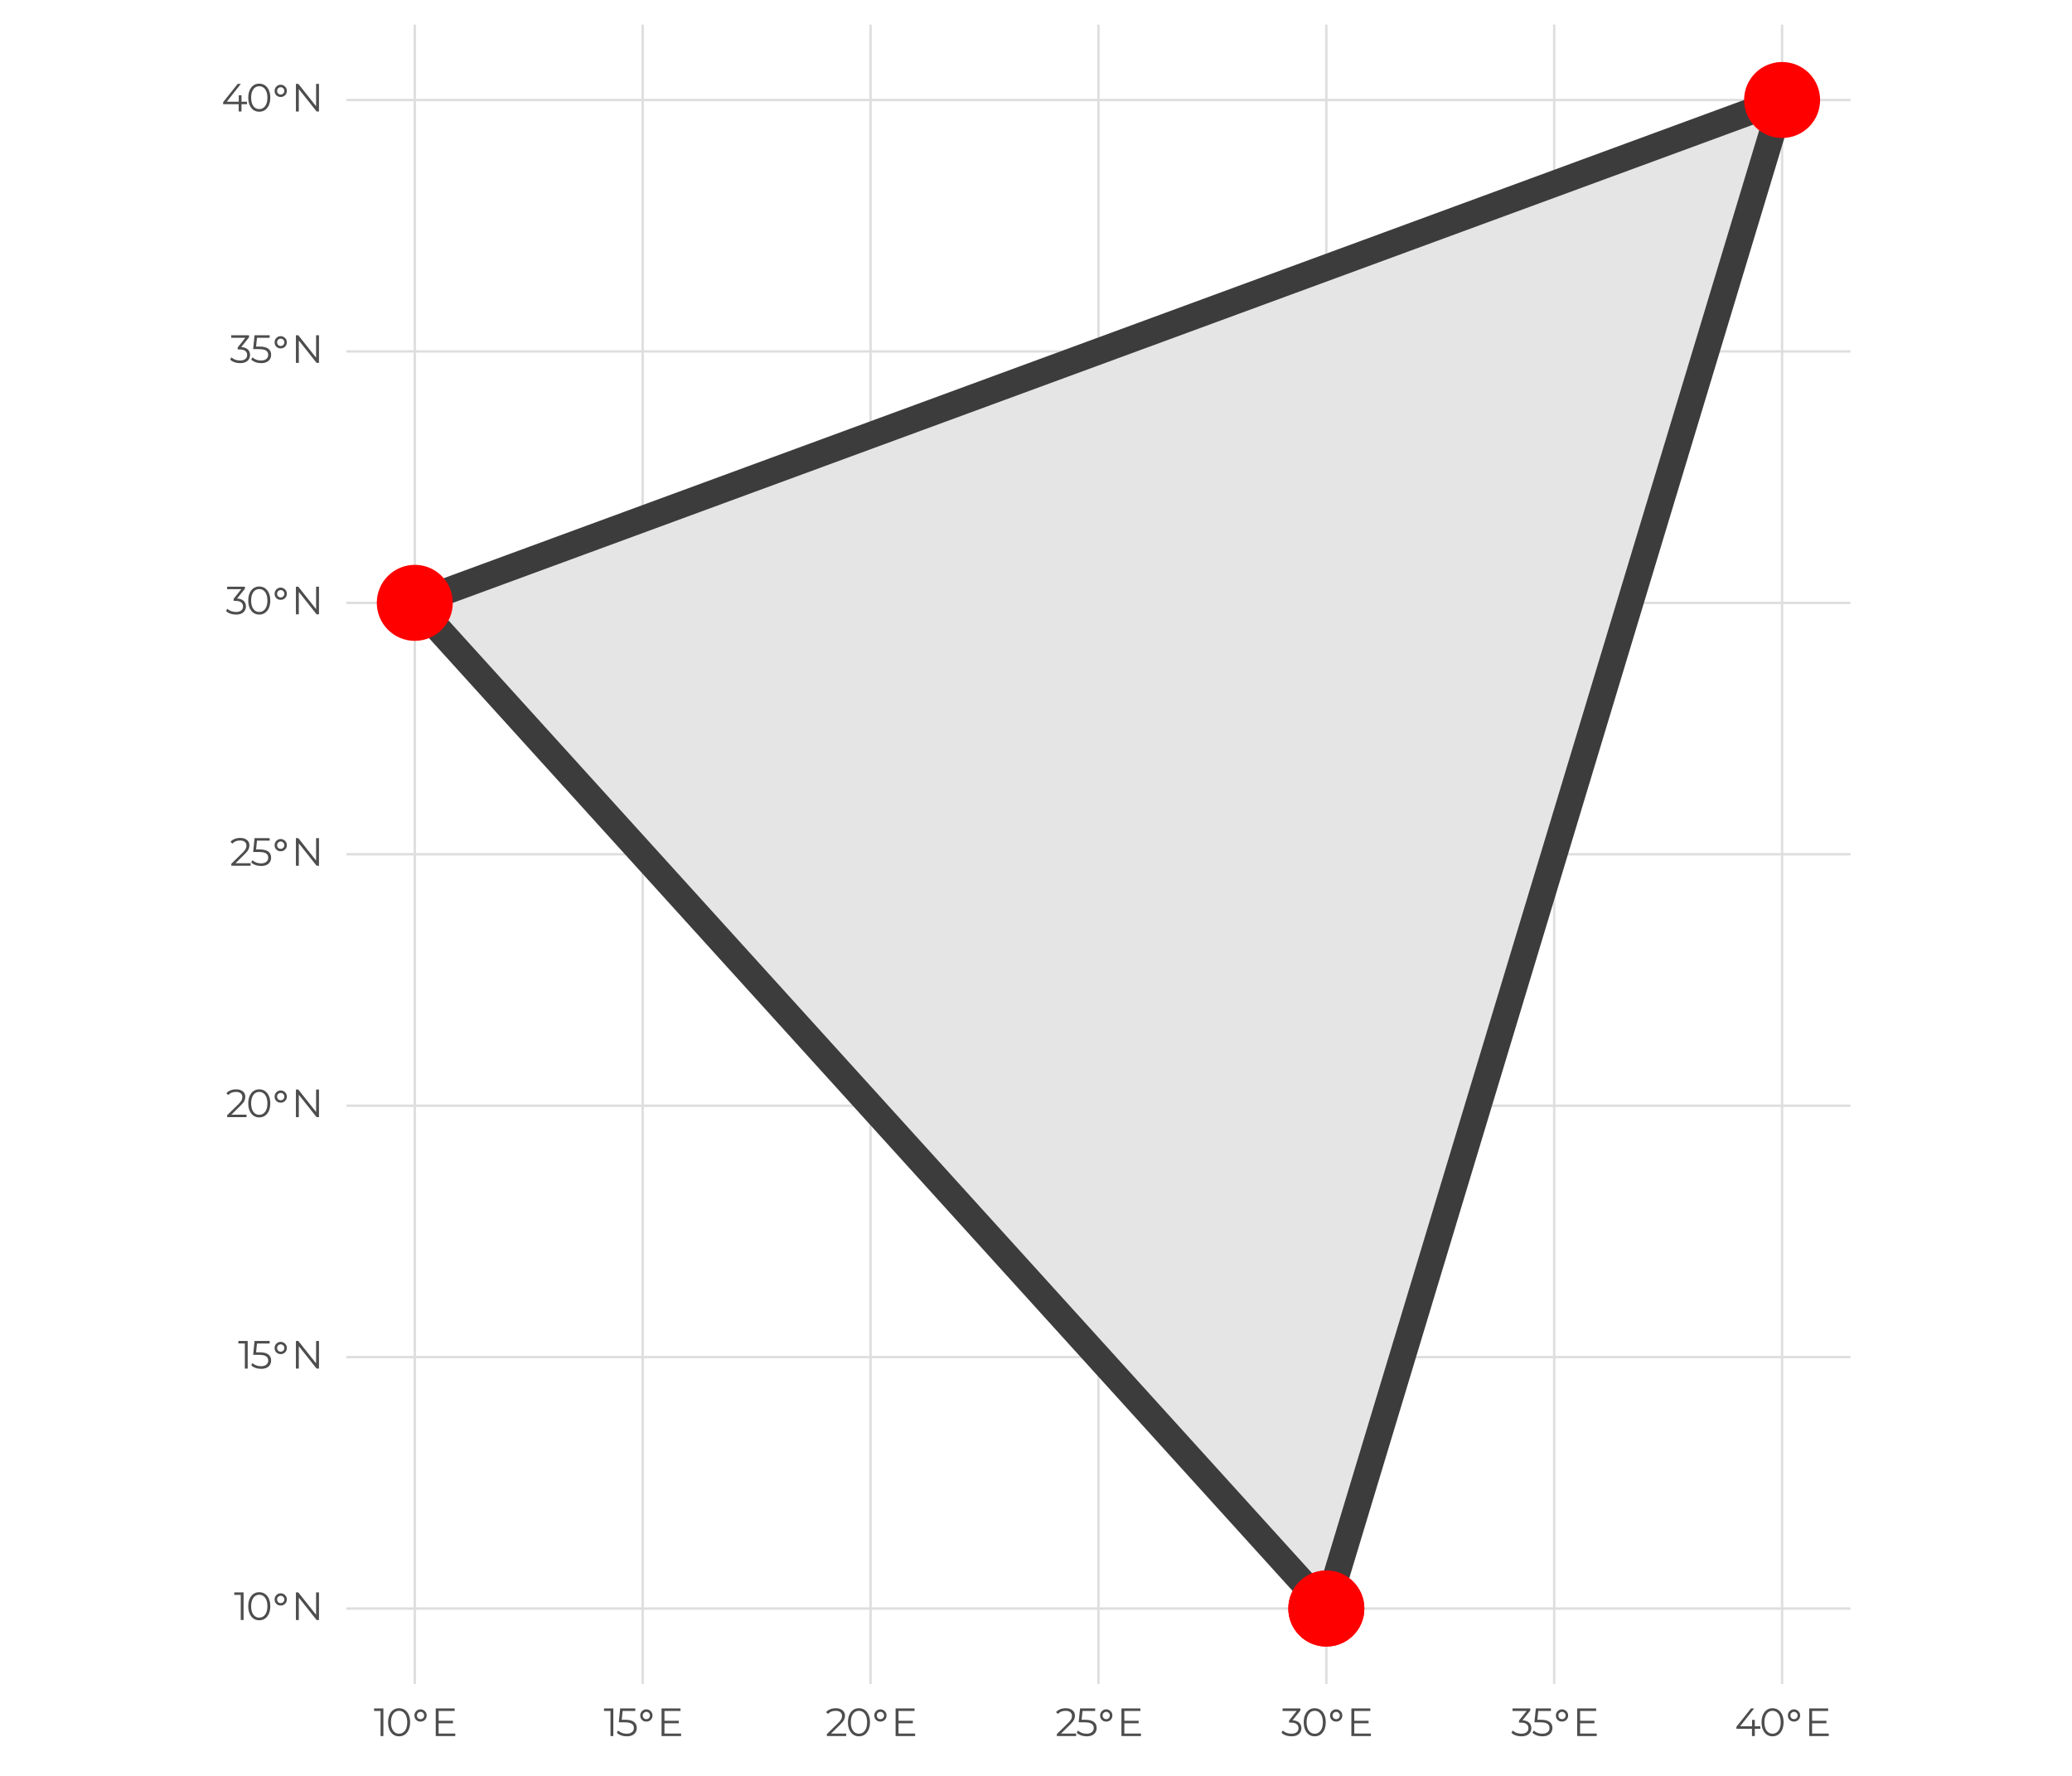
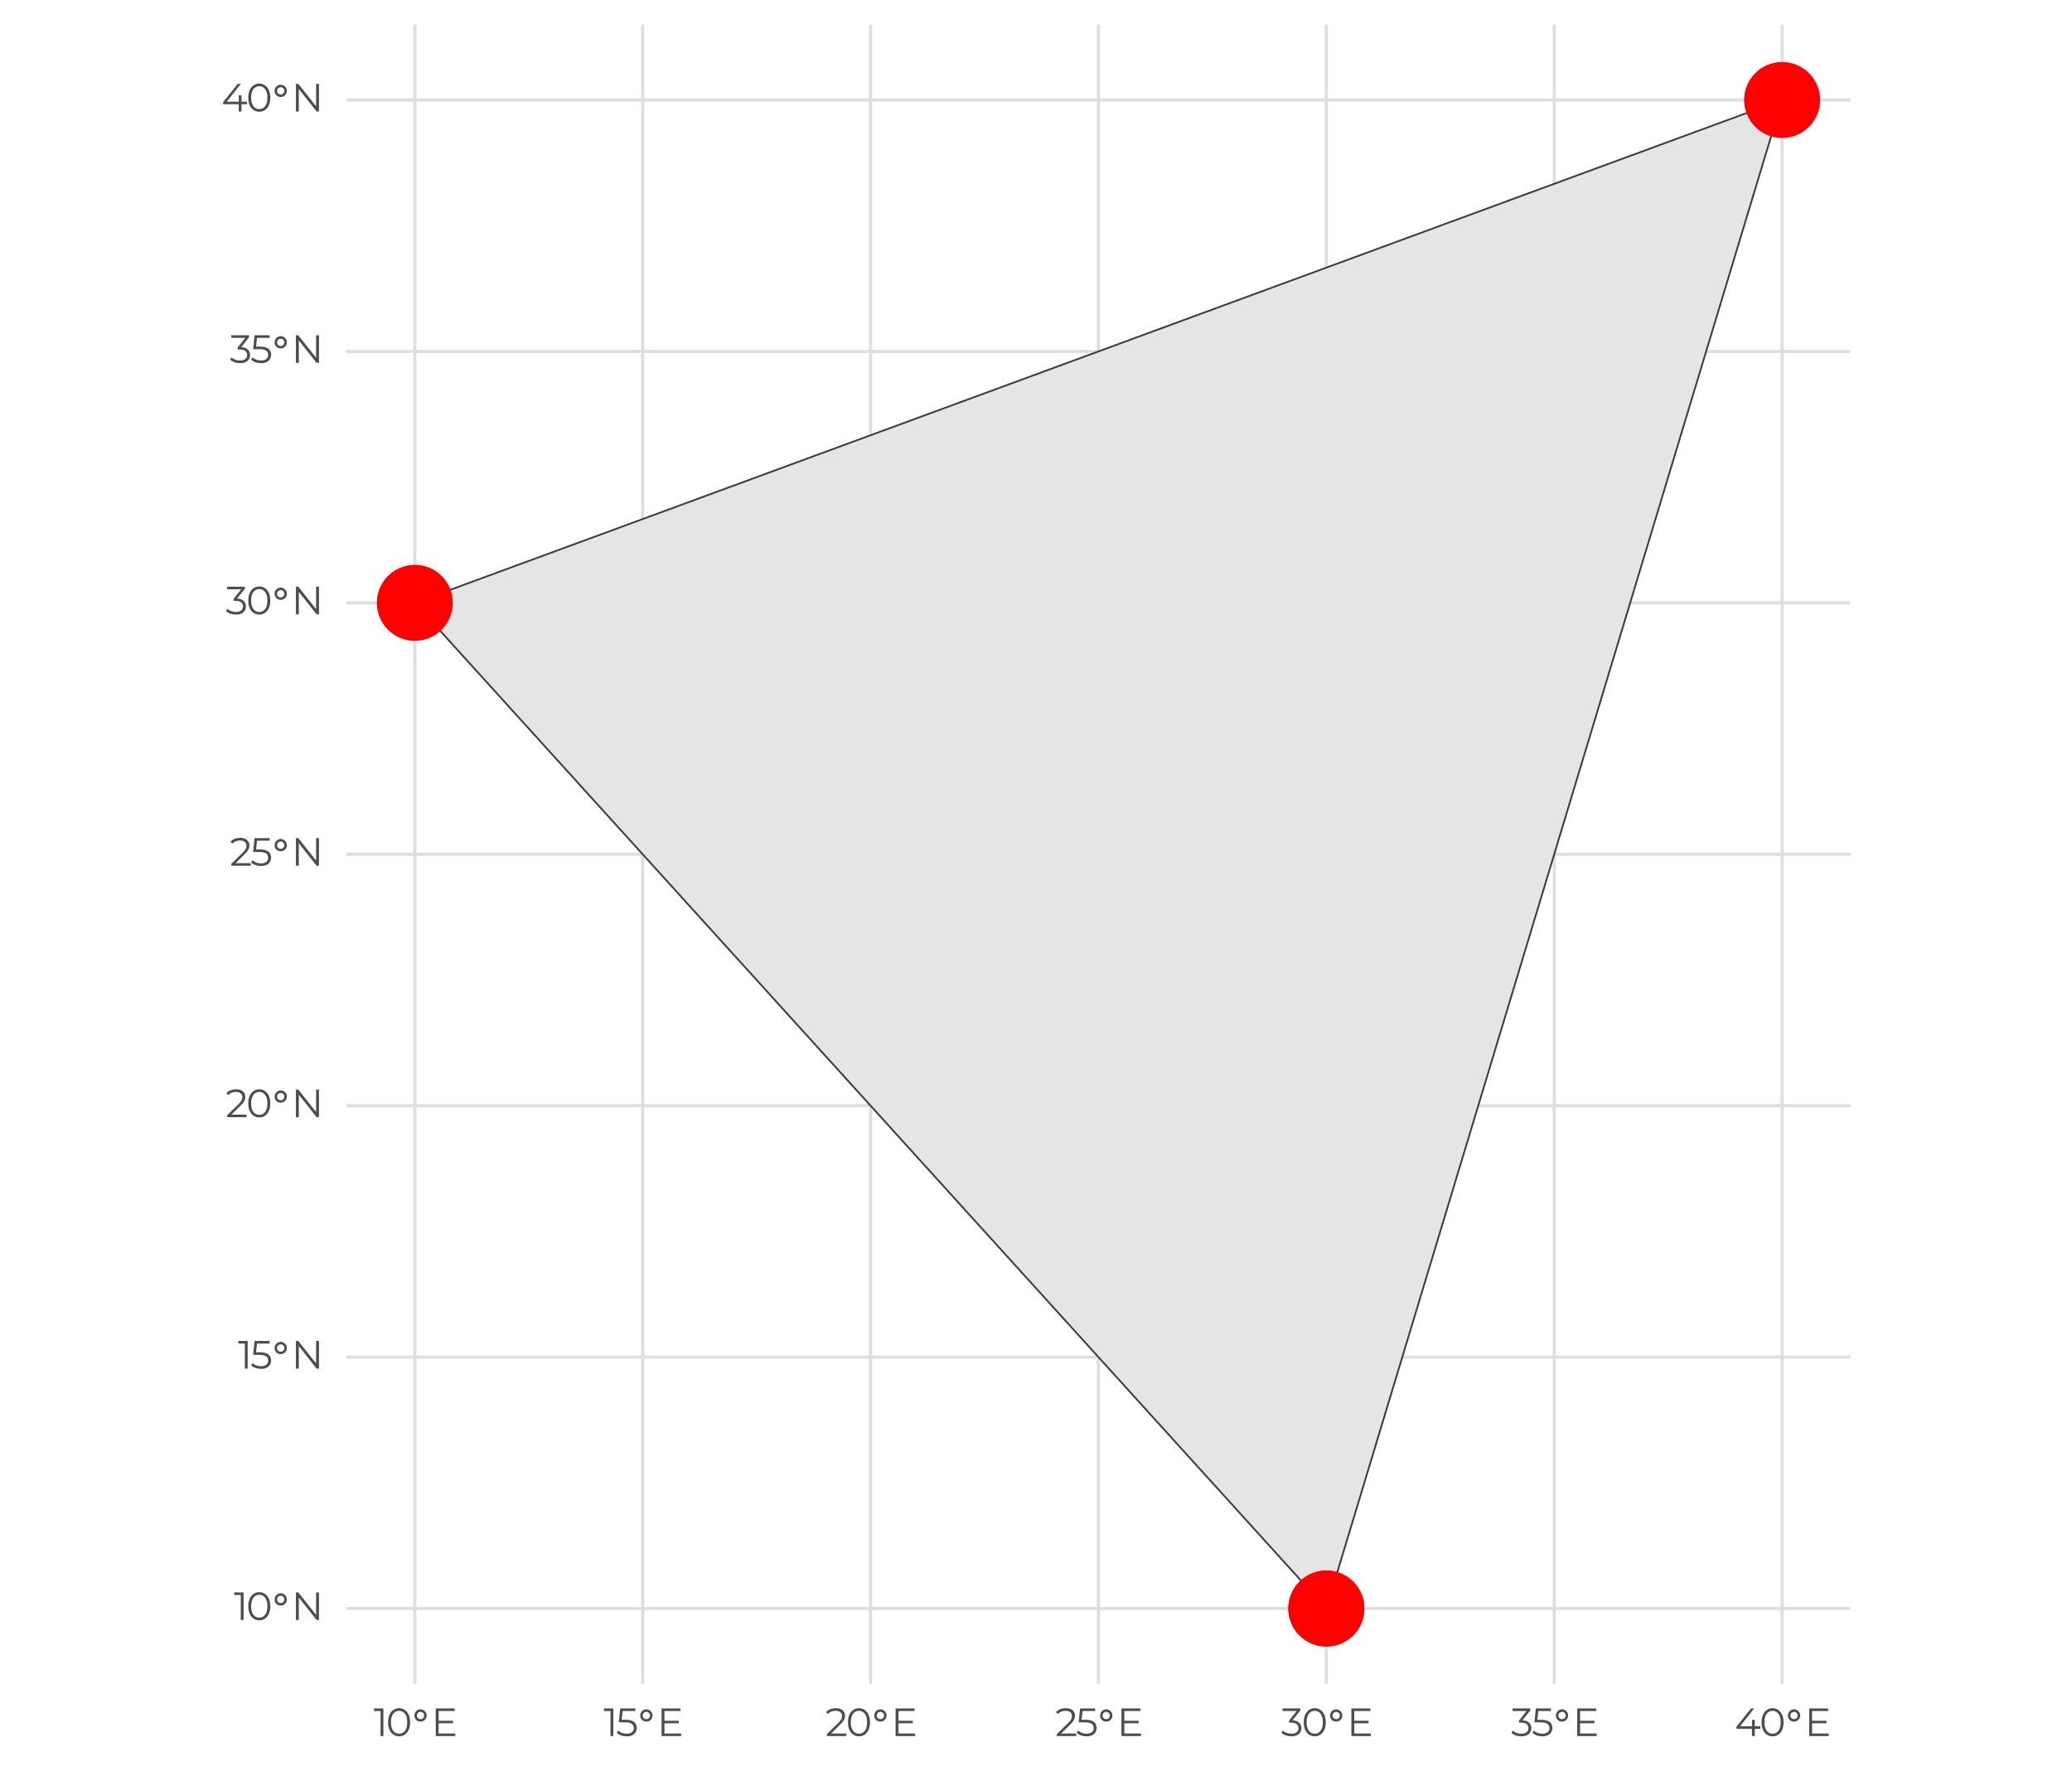
<svg xmlns="http://www.w3.org/2000/svg" xmlns:xlink="http://www.w3.org/1999/xlink" width="504pt" height="432pt" viewBox="0 0 504 432" version="1.1">
  <defs>
    <g>
      <symbol overflow="visible" id="glyph0-0">
-         <path style="stroke:none;" d="M 0.391 -6.719 L 5.25 -6.719 L 5.25 0 L 0.391 0 Z M 4.484 -0.672 L 4.484 -6.047 L 1.156 -6.047 L 1.156 -0.672 Z M 4.484 -0.672 " />
+         <path style="stroke:none;" d="M 0.391 0 L 0.391 -6.719 L 5.25 -6.719 L 5.25 0 Z M 1.156 -0.672 L 4.484 -0.672 L 4.484 -6.047 L 1.156 -6.047 Z M 1.156 -0.672 " />
      </symbol>
      <symbol overflow="visible" id="glyph0-1">
-         <path style="stroke:none;" d="M 2.359 -6.719 L 2.359 0 L 1.672 0 L 1.672 -6.109 L 0.094 -6.109 L 0.094 -6.719 Z M 2.359 -6.719 " />
+         <path style="stroke:none;" d="M 1.672 0 L 1.672 -6.422 L 1.969 -6.094 L 0.078 -6.094 L 0.078 -6.719 L 2.359 -6.719 L 2.359 0 Z M 1.672 0 " />
      </symbol>
      <symbol overflow="visible" id="glyph0-2">
-         <path style="stroke:none;" d="M 3.172 0.062 C 2.648 0.062 2.188 -0.07 1.781 -0.344 C 1.383 -0.625 1.07 -1.02 0.844 -1.531 C 0.613 -2.051 0.5 -2.66 0.5 -3.359 C 0.5 -4.055 0.613 -4.66 0.844 -5.172 C 1.07 -5.691 1.383 -6.086 1.781 -6.359 C 2.188 -6.629 2.648 -6.766 3.172 -6.766 C 3.691 -6.766 4.156 -6.629 4.562 -6.359 C 4.969 -6.086 5.285 -5.691 5.516 -5.172 C 5.742 -4.66 5.859 -4.055 5.859 -3.359 C 5.859 -2.66 5.742 -2.051 5.516 -1.531 C 5.285 -1.02 4.969 -0.625 4.562 -0.344 C 4.156 -0.07 3.691 0.062 3.172 0.062 Z M 3.172 -0.578 C 3.566 -0.578 3.91 -0.688 4.203 -0.906 C 4.504 -1.125 4.738 -1.438 4.906 -1.844 C 5.07 -2.258 5.156 -2.766 5.156 -3.359 C 5.156 -3.941 5.07 -4.441 4.906 -4.859 C 4.738 -5.273 4.504 -5.594 4.203 -5.812 C 3.91 -6.031 3.566 -6.141 3.172 -6.141 C 2.785 -6.141 2.441 -6.031 2.141 -5.812 C 1.848 -5.594 1.617 -5.273 1.453 -4.859 C 1.285 -4.441 1.203 -3.941 1.203 -3.359 C 1.203 -2.766 1.285 -2.258 1.453 -1.844 C 1.617 -1.438 1.848 -1.125 2.141 -0.906 C 2.441 -0.688 2.785 -0.578 3.172 -0.578 Z M 3.172 -0.578 " />
+         <path style="stroke:none;" d="M 3.172 0.062 C 2.66 0.062 2.203 -0.07 1.797 -0.344 C 1.391 -0.613 1.07 -1.004 0.844 -1.516 C 0.613 -2.023 0.5 -2.641 0.5 -3.359 C 0.5 -4.066 0.613 -4.676 0.844 -5.188 C 1.07 -5.695 1.391 -6.086 1.797 -6.359 C 2.203 -6.641 2.66 -6.781 3.172 -6.781 C 3.691 -6.781 4.156 -6.641 4.562 -6.359 C 4.969 -6.086 5.285 -5.695 5.516 -5.188 C 5.742 -4.676 5.859 -4.066 5.859 -3.359 C 5.859 -2.641 5.742 -2.023 5.516 -1.516 C 5.285 -1.004 4.969 -0.613 4.562 -0.344 C 4.156 -0.07 3.691 0.062 3.172 0.062 Z M 3.172 -0.578 C 3.566 -0.578 3.91 -0.68 4.203 -0.891 C 4.504 -1.109 4.738 -1.422 4.906 -1.828 C 5.07 -2.242 5.156 -2.754 5.156 -3.359 C 5.156 -3.961 5.07 -4.469 4.906 -4.875 C 4.738 -5.289 4.504 -5.602 4.203 -5.812 C 3.91 -6.031 3.566 -6.141 3.172 -6.141 C 2.785 -6.141 2.441 -6.031 2.141 -5.812 C 1.848 -5.602 1.617 -5.289 1.453 -4.875 C 1.285 -4.469 1.203 -3.961 1.203 -3.359 C 1.203 -2.754 1.285 -2.242 1.453 -1.828 C 1.617 -1.422 1.848 -1.109 2.141 -0.891 C 2.441 -0.68 2.785 -0.578 3.172 -0.578 Z M 3.172 -0.578 " />
      </symbol>
      <symbol overflow="visible" id="glyph0-3">
-         <path style="stroke:none;" d="M 6.703 -6.719 L 6.703 0 L 6.125 0 L 1.797 -5.453 L 1.797 0 L 1.094 0 L 1.094 -6.719 L 1.672 -6.719 L 6 -1.266 L 6 -6.719 Z M 6.703 -6.719 " />
+         <path style="stroke:none;" d="M 1.094 0 L 1.094 -6.719 L 1.672 -6.719 L 6.312 -0.875 L 6 -0.875 L 6 -6.719 L 6.703 -6.719 L 6.703 0 L 6.125 0 L 1.5 -5.844 L 1.797 -5.844 L 1.797 0 Z M 1.094 0 " />
      </symbol>
      <symbol overflow="visible" id="glyph0-4">
-         <path style="stroke:none;" d="M 2.266 -3.969 C 3.234 -3.969 3.941 -3.789 4.391 -3.438 C 4.836 -3.094 5.062 -2.602 5.062 -1.969 C 5.062 -1.582 4.969 -1.234 4.781 -0.922 C 4.602 -0.617 4.332 -0.379 3.969 -0.203 C 3.602 -0.023 3.156 0.062 2.625 0.062 C 2.145 0.062 1.688 -0.016 1.25 -0.172 C 0.82 -0.328 0.477 -0.539 0.219 -0.812 L 0.547 -1.359 C 0.766 -1.117 1.055 -0.926 1.422 -0.781 C 1.785 -0.645 2.18 -0.578 2.609 -0.578 C 3.16 -0.578 3.586 -0.703 3.891 -0.953 C 4.203 -1.203 4.359 -1.535 4.359 -1.953 C 4.359 -2.41 4.188 -2.754 3.844 -2.984 C 3.5 -3.223 2.922 -3.344 2.109 -3.344 L 0.688 -3.344 L 1.031 -6.719 L 4.703 -6.719 L 4.703 -6.109 L 1.625 -6.109 L 1.406 -3.969 Z M 2.266 -3.969 " />
+         <path style="stroke:none;" d="M 2.625 0.062 C 2.133 0.062 1.672 -0.016 1.234 -0.172 C 0.805 -0.328 0.461 -0.535 0.203 -0.797 L 0.547 -1.344 C 0.766 -1.125 1.055 -0.941 1.422 -0.797 C 1.785 -0.648 2.18 -0.578 2.609 -0.578 C 3.18 -0.578 3.613 -0.703 3.906 -0.953 C 4.195 -1.203 4.344 -1.535 4.344 -1.953 C 4.344 -2.234 4.273 -2.477 4.141 -2.688 C 4.004 -2.895 3.773 -3.055 3.453 -3.172 C 3.129 -3.285 2.68 -3.344 2.109 -3.344 L 0.688 -3.344 L 1.031 -6.719 L 4.703 -6.719 L 4.703 -6.094 L 1.297 -6.094 L 1.672 -6.438 L 1.359 -3.625 L 1.016 -3.969 L 2.266 -3.969 C 2.941 -3.969 3.484 -3.883 3.891 -3.719 C 4.297 -3.551 4.594 -3.316 4.781 -3.016 C 4.969 -2.711 5.062 -2.363 5.062 -1.969 C 5.062 -1.594 4.969 -1.25 4.781 -0.938 C 4.602 -0.633 4.332 -0.391 3.969 -0.203 C 3.613 -0.023 3.164 0.062 2.625 0.062 Z M 2.625 0.062 " />
      </symbol>
      <symbol overflow="visible" id="glyph0-5">
-         <path style="stroke:none;" d="M 5.078 -0.609 L 5.078 0 L 0.375 0 L 0.375 -0.484 L 3.172 -3.219 C 3.516 -3.562 3.75 -3.859 3.875 -4.109 C 4 -4.367 4.062 -4.629 4.062 -4.891 C 4.062 -5.285 3.926 -5.594 3.656 -5.812 C 3.383 -6.031 3 -6.141 2.5 -6.141 C 1.707 -6.141 1.094 -5.891 0.656 -5.391 L 0.172 -5.812 C 0.43 -6.125 0.766 -6.359 1.172 -6.516 C 1.578 -6.68 2.035 -6.766 2.547 -6.766 C 3.234 -6.766 3.773 -6.602 4.172 -6.281 C 4.578 -5.957 4.781 -5.516 4.781 -4.953 C 4.781 -4.609 4.703 -4.273 4.547 -3.953 C 4.391 -3.641 4.098 -3.273 3.672 -2.859 L 1.391 -0.609 Z M 5.078 -0.609 " />
+         <path style="stroke:none;" d="M 0.375 0 L 0.375 -0.484 L 3.172 -3.219 C 3.422 -3.469 3.609 -3.688 3.734 -3.875 C 3.867 -4.07 3.957 -4.25 4 -4.406 C 4.039 -4.57 4.062 -4.734 4.062 -4.891 C 4.062 -5.273 3.926 -5.578 3.656 -5.797 C 3.395 -6.023 3.008 -6.141 2.5 -6.141 C 2.102 -6.141 1.75 -6.078 1.438 -5.953 C 1.133 -5.828 0.875 -5.641 0.656 -5.391 L 0.172 -5.812 C 0.43 -6.125 0.766 -6.363 1.172 -6.531 C 1.586 -6.695 2.047 -6.781 2.547 -6.781 C 3.004 -6.781 3.398 -6.707 3.734 -6.562 C 4.066 -6.414 4.32 -6.203 4.5 -5.922 C 4.688 -5.648 4.781 -5.328 4.781 -4.953 C 4.781 -4.742 4.75 -4.531 4.688 -4.312 C 4.625 -4.102 4.516 -3.879 4.359 -3.641 C 4.203 -3.41 3.973 -3.148 3.672 -2.859 L 1.125 -0.344 L 0.922 -0.625 L 5.094 -0.625 L 5.094 0 Z M 0.375 0 " />
      </symbol>
      <symbol overflow="visible" id="glyph0-6">
-         <path style="stroke:none;" d="M 2.781 -3.844 C 3.488 -3.801 4.023 -3.609 4.391 -3.266 C 4.754 -2.922 4.938 -2.473 4.938 -1.922 C 4.938 -1.547 4.844 -1.207 4.656 -0.906 C 4.477 -0.602 4.207 -0.363 3.844 -0.188 C 3.477 -0.02 3.031 0.062 2.5 0.062 C 2.02 0.062 1.562 -0.016 1.125 -0.172 C 0.695 -0.328 0.352 -0.539 0.094 -0.812 L 0.422 -1.359 C 0.648 -1.117 0.945 -0.926 1.312 -0.781 C 1.688 -0.645 2.082 -0.578 2.5 -0.578 C 3.051 -0.578 3.477 -0.695 3.781 -0.938 C 4.082 -1.176 4.234 -1.504 4.234 -1.922 C 4.234 -2.336 4.082 -2.664 3.781 -2.906 C 3.477 -3.145 3.023 -3.266 2.422 -3.266 L 1.938 -3.266 L 1.938 -3.766 L 3.797 -6.109 L 0.359 -6.109 L 0.359 -6.719 L 4.688 -6.719 L 4.688 -6.219 Z M 2.781 -3.844 " />
+         <path style="stroke:none;" d="M 2.5 0.062 C 2.02 0.062 1.562 -0.016 1.125 -0.172 C 0.695 -0.328 0.352 -0.535 0.094 -0.797 L 0.422 -1.344 C 0.641 -1.125 0.93 -0.941 1.297 -0.797 C 1.66 -0.648 2.062 -0.578 2.5 -0.578 C 3.051 -0.578 3.477 -0.695 3.781 -0.938 C 4.082 -1.188 4.234 -1.516 4.234 -1.922 C 4.234 -2.328 4.086 -2.648 3.797 -2.891 C 3.504 -3.141 3.047 -3.266 2.422 -3.266 L 1.938 -3.266 L 1.938 -3.766 L 4 -6.375 L 4.109 -6.094 L 0.359 -6.094 L 0.359 -6.719 L 4.688 -6.719 L 4.688 -6.234 L 2.609 -3.625 L 2.266 -3.844 L 2.531 -3.844 C 3.332 -3.844 3.93 -3.664 4.328 -3.312 C 4.734 -2.957 4.938 -2.492 4.938 -1.922 C 4.938 -1.555 4.848 -1.223 4.672 -0.922 C 4.492 -0.617 4.223 -0.379 3.859 -0.203 C 3.492 -0.023 3.039 0.062 2.5 0.062 Z M 2.5 0.062 " />
      </symbol>
      <symbol overflow="visible" id="glyph0-7">
-         <path style="stroke:none;" d="M 6.203 -1.766 L 4.859 -1.766 L 4.859 0 L 4.172 0 L 4.172 -1.766 L 0.391 -1.766 L 0.391 -2.266 L 3.938 -6.719 L 4.703 -6.719 L 1.281 -2.375 L 4.188 -2.375 L 4.188 -3.938 L 4.859 -3.938 L 4.859 -2.375 L 6.203 -2.375 Z M 6.203 -1.766 " />
+         <path style="stroke:none;" d="M 0.391 -1.766 L 0.391 -2.266 L 3.938 -6.719 L 4.703 -6.719 L 1.188 -2.266 L 0.812 -2.375 L 6.203 -2.375 L 6.203 -1.766 Z M 4.172 0 L 4.172 -1.766 L 4.188 -2.375 L 4.188 -3.938 L 4.859 -3.938 L 4.859 0 Z M 4.172 0 " />
      </symbol>
      <symbol overflow="visible" id="glyph0-8">
-         <path style="stroke:none;" d="M 5.844 -0.609 L 5.844 0 L 1.094 0 L 1.094 -6.719 L 5.703 -6.719 L 5.703 -6.109 L 1.797 -6.109 L 1.797 -3.719 L 5.281 -3.719 L 5.281 -3.109 L 1.797 -3.109 L 1.797 -0.609 Z M 5.844 -0.609 " />
+         <path style="stroke:none;" d="M 1.734 -3.719 L 5.281 -3.719 L 5.281 -3.109 L 1.734 -3.109 Z M 1.797 -0.625 L 5.844 -0.625 L 5.844 0 L 1.094 0 L 1.094 -6.719 L 5.703 -6.719 L 5.703 -6.094 L 1.797 -6.094 Z M 1.797 -0.625 " />
      </symbol>
      <symbol overflow="visible" id="glyph1-0">
        <path style="stroke:none;" d="M 0.484 1.703 L 0.484 -6.766 L 5.281 -6.766 L 5.281 1.703 Z M 1.016 1.156 L 4.734 1.156 L 4.734 -6.219 L 1.016 -6.219 Z M 1.016 1.156 " />
      </symbol>
      <symbol overflow="visible" id="glyph1-1">
        <path style="stroke:none;" d="M 2.406 -6.516 C 2.156 -6.516 1.941 -6.426 1.766 -6.25 C 1.598 -6.082 1.516 -5.875 1.516 -5.625 C 1.516 -5.375 1.598 -5.16 1.766 -4.984 C 1.941 -4.816 2.156 -4.734 2.406 -4.734 C 2.645 -4.734 2.848 -4.816 3.016 -4.984 C 3.191 -5.16 3.281 -5.375 3.281 -5.625 C 3.281 -5.863 3.191 -6.07 3.016 -6.25 C 2.848 -6.426 2.645 -6.516 2.406 -6.516 Z M 2.406 -7.125 C 2.602 -7.125 2.789 -7.082 2.969 -7 C 3.156 -6.926 3.316 -6.816 3.453 -6.672 C 3.598 -6.535 3.707 -6.379 3.781 -6.203 C 3.852 -6.023 3.891 -5.832 3.891 -5.625 C 3.891 -5.207 3.742 -4.852 3.453 -4.562 C 3.16 -4.281 2.805 -4.141 2.391 -4.141 C 1.961 -4.141 1.609 -4.281 1.328 -4.562 C 1.047 -4.844 0.906 -5.195 0.906 -5.625 C 0.906 -6.039 1.051 -6.395 1.344 -6.688 C 1.633 -6.977 1.988 -7.125 2.406 -7.125 Z M 2.406 -7.125 " />
      </symbol>
    </g>
    <clipPath id="clip1">
      <path d="M 47.91 0 L 456.09 0 L 456.09 432 L 47.91 432 Z M 47.91 0 " />
    </clipPath>
    <clipPath id="clip2">
      <path d="M 84.266 5.977 L 450.109 5.977 L 450.109 409.641 L 84.266 409.641 Z M 84.266 5.977 " />
    </clipPath>
    <clipPath id="clip3">
      <path d="M 100 5.977 L 102 5.977 L 102 409.641 L 100 409.641 Z M 100 5.977 " />
    </clipPath>
    <clipPath id="clip4">
-       <path d="M 156 5.977 L 157 5.977 L 157 409.641 L 156 409.641 Z M 156 5.977 " />
+       <path d="M 155 5.977 L 157 5.977 L 157 409.641 L 155 409.641 Z M 155 5.977 " />
    </clipPath>
    <clipPath id="clip5">
      <path d="M 211 5.977 L 213 5.977 L 213 409.641 L 211 409.641 Z M 211 5.977 " />
    </clipPath>
    <clipPath id="clip6">
      <path d="M 266 5.977 L 268 5.977 L 268 409.641 L 266 409.641 Z M 266 5.977 " />
    </clipPath>
    <clipPath id="clip7">
      <path d="M 322 5.977 L 323 5.977 L 323 409.641 L 322 409.641 Z M 322 5.977 " />
    </clipPath>
    <clipPath id="clip8">
      <path d="M 377 5.977 L 379 5.977 L 379 409.641 L 377 409.641 Z M 377 5.977 " />
    </clipPath>
    <clipPath id="clip9">
      <path d="M 433 5.977 L 434 5.977 L 434 409.641 L 433 409.641 Z M 433 5.977 " />
    </clipPath>
    <clipPath id="clip10">
-       <path d="M 84.266 391 L 450.109 391 L 450.109 392 L 84.266 392 Z M 84.266 391 " />
+       <path d="M 84.266 390 L 450.109 390 L 450.109 392 L 84.266 392 Z M 84.266 390 " />
    </clipPath>
    <clipPath id="clip11">
      <path d="M 84.266 329 L 450.109 329 L 450.109 331 L 84.266 331 Z M 84.266 329 " />
    </clipPath>
    <clipPath id="clip12">
      <path d="M 84.266 268 L 450.109 268 L 450.109 270 L 84.266 270 Z M 84.266 268 " />
    </clipPath>
    <clipPath id="clip13">
      <path d="M 84.266 207 L 450.109 207 L 450.109 209 L 84.266 209 Z M 84.266 207 " />
    </clipPath>
    <clipPath id="clip14">
-       <path d="M 84.266 146 L 450.109 146 L 450.109 147 L 84.266 147 Z M 84.266 146 " />
+       <path d="M 84.266 146 L 450.109 146 L 450.109 148 L 84.266 148 Z M 84.266 146 " />
    </clipPath>
    <clipPath id="clip15">
      <path d="M 84.266 85 L 450.109 85 L 450.109 86 L 84.266 86 Z M 84.266 85 " />
    </clipPath>
    <clipPath id="clip16">
-       <path d="M 84.266 24 L 450.109 24 L 450.109 25 L 84.266 25 Z M 84.266 24 " />
+       <path d="M 84.266 23 L 450.109 23 L 450.109 25 L 84.266 25 Z M 84.266 23 " />
    </clipPath>
  </defs>
  <g id="surface21">
    <rect x="0" y="0" width="504" height="432" style="fill:rgb(100%,100%,100%);fill-opacity:1;stroke:none;" />
    <g clip-path="url(#clip1)" clip-rule="nonzero">
      <path style="fill-rule:nonzero;fill:rgb(100%,100%,100%);fill-opacity:1;stroke-width:1.164;stroke-linecap:round;stroke-linejoin:round;stroke:rgb(100%,100%,100%);stroke-opacity:1;stroke-miterlimit:10;" d="M 47.91 432 L 456.09 432 L 456.09 0 L 47.91 0 Z M 47.91 432 " />
    </g>
    <g clip-path="url(#clip2)" clip-rule="nonzero">
      <path style=" stroke:none;fill-rule:nonzero;fill:rgb(100%,100%,100%);fill-opacity:1;" d="M 84.266 409.645 L 450.109 409.645 L 450.109 5.98 L 84.266 5.98 Z M 84.266 409.645 " />
    </g>
    <g clip-path="url(#clip3)" clip-rule="nonzero">
-       <path style="fill:none;stroke-width:0.582;stroke-linecap:round;stroke-linejoin:round;stroke:rgb(87.059%,87.059%,87.059%);stroke-opacity:1;stroke-miterlimit:10;" d="M 100.898 409.641 L 100.898 5.965 " />
+       <path style="fill:none;stroke-width:0.75;stroke-linecap:round;stroke-linejoin:round;stroke:rgb(87.059%,87.059%,87.059%);stroke-opacity:1;stroke-miterlimit:10;" d="M 100.898 409.645 L 100.898 5.977 " />
    </g>
    <g clip-path="url(#clip4)" clip-rule="nonzero">
-       <path style="fill:none;stroke-width:0.582;stroke-linecap:round;stroke-linejoin:round;stroke:rgb(87.059%,87.059%,87.059%);stroke-opacity:1;stroke-miterlimit:10;" d="M 156.328 409.641 L 156.328 5.973 " />
+       <path style="fill:none;stroke-width:0.75;stroke-linecap:round;stroke-linejoin:round;stroke:rgb(87.059%,87.059%,87.059%);stroke-opacity:1;stroke-miterlimit:10;" d="M 156.328 409.645 L 156.328 5.977 " />
    </g>
    <g clip-path="url(#clip5)" clip-rule="nonzero">
-       <path style="fill:none;stroke-width:0.582;stroke-linecap:round;stroke-linejoin:round;stroke:rgb(87.059%,87.059%,87.059%);stroke-opacity:1;stroke-miterlimit:10;" d="M 211.758 409.637 L 211.758 5.957 " />
+       <path style="fill:none;stroke-width:0.75;stroke-linecap:round;stroke-linejoin:round;stroke:rgb(87.059%,87.059%,87.059%);stroke-opacity:1;stroke-miterlimit:10;" d="M 211.758 409.645 L 211.758 5.977 " />
    </g>
    <g clip-path="url(#clip6)" clip-rule="nonzero">
-       <path style="fill:none;stroke-width:0.582;stroke-linecap:round;stroke-linejoin:round;stroke:rgb(87.059%,87.059%,87.059%);stroke-opacity:1;stroke-miterlimit:10;" d="M 267.191 409.637 L 267.191 5.953 " />
+       <path style="fill:none;stroke-width:0.75;stroke-linecap:round;stroke-linejoin:round;stroke:rgb(87.059%,87.059%,87.059%);stroke-opacity:1;stroke-miterlimit:10;" d="M 267.191 409.645 L 267.191 5.977 " />
    </g>
    <g clip-path="url(#clip7)" clip-rule="nonzero">
-       <path style="fill:none;stroke-width:0.582;stroke-linecap:round;stroke-linejoin:round;stroke:rgb(87.059%,87.059%,87.059%);stroke-opacity:1;stroke-miterlimit:10;" d="M 322.621 409.637 L 322.621 5.957 " />
+       <path style="fill:none;stroke-width:0.75;stroke-linecap:round;stroke-linejoin:round;stroke:rgb(87.059%,87.059%,87.059%);stroke-opacity:1;stroke-miterlimit:10;" d="M 322.621 409.645 L 322.621 5.977 " />
    </g>
    <g clip-path="url(#clip8)" clip-rule="nonzero">
-       <path style="fill:none;stroke-width:0.582;stroke-linecap:round;stroke-linejoin:round;stroke:rgb(87.059%,87.059%,87.059%);stroke-opacity:1;stroke-miterlimit:10;" d="M 378.051 409.641 L 378.051 5.973 " />
+       <path style="fill:none;stroke-width:0.75;stroke-linecap:round;stroke-linejoin:round;stroke:rgb(87.059%,87.059%,87.059%);stroke-opacity:1;stroke-miterlimit:10;" d="M 378.051 409.645 L 378.051 5.977 " />
    </g>
    <g clip-path="url(#clip9)" clip-rule="nonzero">
-       <path style="fill:none;stroke-width:0.582;stroke-linecap:round;stroke-linejoin:round;stroke:rgb(87.059%,87.059%,87.059%);stroke-opacity:1;stroke-miterlimit:10;" d="M 433.484 409.641 L 433.484 5.965 " />
+       <path style="fill:none;stroke-width:0.75;stroke-linecap:round;stroke-linejoin:round;stroke:rgb(87.059%,87.059%,87.059%);stroke-opacity:1;stroke-miterlimit:10;" d="M 433.484 409.645 L 433.484 5.977 " />
    </g>
    <g clip-path="url(#clip10)" clip-rule="nonzero">
-       <path style="fill:none;stroke-width:0.582;stroke-linecap:round;stroke-linejoin:round;stroke:rgb(87.059%,87.059%,87.059%);stroke-opacity:1;stroke-miterlimit:10;" d="M 84.266 391.293 L 450.113 391.293 " />
+       <path style="fill:none;stroke-width:0.75;stroke-linecap:round;stroke-linejoin:round;stroke:rgb(87.059%,87.059%,87.059%);stroke-opacity:1;stroke-miterlimit:10;" d="M 84.266 391.293 L 450.113 391.293 " />
    </g>
    <g clip-path="url(#clip11)" clip-rule="nonzero">
-       <path style="fill:none;stroke-width:0.582;stroke-linecap:round;stroke-linejoin:round;stroke:rgb(87.059%,87.059%,87.059%);stroke-opacity:1;stroke-miterlimit:10;" d="M 84.266 330.133 L 450.113 330.133 " />
+       <path style="fill:none;stroke-width:0.75;stroke-linecap:round;stroke-linejoin:round;stroke:rgb(87.059%,87.059%,87.059%);stroke-opacity:1;stroke-miterlimit:10;" d="M 84.266 330.133 L 450.113 330.133 " />
    </g>
    <g clip-path="url(#clip12)" clip-rule="nonzero">
-       <path style="fill:none;stroke-width:0.582;stroke-linecap:round;stroke-linejoin:round;stroke:rgb(87.059%,87.059%,87.059%);stroke-opacity:1;stroke-miterlimit:10;" d="M 84.266 268.969 L 85.781 268.973 L 448.602 268.973 L 450.113 268.969 " />
+       <path style="fill:none;stroke-width:0.75;stroke-linecap:round;stroke-linejoin:round;stroke:rgb(87.059%,87.059%,87.059%);stroke-opacity:1;stroke-miterlimit:10;" d="M 84.266 268.973 L 450.113 268.973 " />
    </g>
    <g clip-path="url(#clip13)" clip-rule="nonzero">
-       <path style="fill:none;stroke-width:0.582;stroke-linecap:round;stroke-linejoin:round;stroke:rgb(87.059%,87.059%,87.059%);stroke-opacity:1;stroke-miterlimit:10;" d="M 84.266 207.809 L 450.113 207.809 " />
+       <path style="fill:none;stroke-width:0.75;stroke-linecap:round;stroke-linejoin:round;stroke:rgb(87.059%,87.059%,87.059%);stroke-opacity:1;stroke-miterlimit:10;" d="M 84.266 207.809 L 450.113 207.809 " />
    </g>
    <g clip-path="url(#clip14)" clip-rule="nonzero">
-       <path style="fill:none;stroke-width:0.582;stroke-linecap:round;stroke-linejoin:round;stroke:rgb(87.059%,87.059%,87.059%);stroke-opacity:1;stroke-miterlimit:10;" d="M 84.266 146.648 L 450.113 146.648 " />
+       <path style="fill:none;stroke-width:0.75;stroke-linecap:round;stroke-linejoin:round;stroke:rgb(87.059%,87.059%,87.059%);stroke-opacity:1;stroke-miterlimit:10;" d="M 84.266 146.648 L 450.113 146.648 " />
    </g>
    <g clip-path="url(#clip15)" clip-rule="nonzero">
-       <path style="fill:none;stroke-width:0.582;stroke-linecap:round;stroke-linejoin:round;stroke:rgb(87.059%,87.059%,87.059%);stroke-opacity:1;stroke-miterlimit:10;" d="M 84.266 85.484 L 85.781 85.488 L 448.602 85.488 L 450.113 85.484 " />
+       <path style="fill:none;stroke-width:0.75;stroke-linecap:round;stroke-linejoin:round;stroke:rgb(87.059%,87.059%,87.059%);stroke-opacity:1;stroke-miterlimit:10;" d="M 84.266 85.488 L 450.113 85.488 " />
    </g>
    <g clip-path="url(#clip16)" clip-rule="nonzero">
-       <path style="fill:none;stroke-width:0.582;stroke-linecap:round;stroke-linejoin:round;stroke:rgb(87.059%,87.059%,87.059%);stroke-opacity:1;stroke-miterlimit:10;" d="M 84.266 24.324 L 450.113 24.324 " />
-     </g>
-     <path style="fill-rule:evenodd;fill:rgb(89.804%,89.804%,89.804%);fill-opacity:1;stroke-width:6.402;stroke-linecap:butt;stroke-linejoin:round;stroke:rgb(23.529%,23.529%,23.529%);stroke-opacity:1;stroke-miterlimit:10;" d="M 322.621 391.293 L 100.898 146.648 L 433.484 24.324 Z M 322.621 391.293 " />
+       <path style="fill:none;stroke-width:0.75;stroke-linecap:round;stroke-linejoin:round;stroke:rgb(87.059%,87.059%,87.059%);stroke-opacity:1;stroke-miterlimit:10;" d="M 84.266 24.324 L 450.113 24.324 " />
+     </g>
+     <path style="fill-rule:evenodd;fill:rgb(89.804%,89.804%,89.804%);fill-opacity:1;stroke-width:0.427;stroke-linecap:butt;stroke-linejoin:round;stroke:rgb(23.529%,23.529%,23.529%);stroke-opacity:1;stroke-miterlimit:10;" d="M 322.621 391.293 L 100.898 146.648 L 433.484 24.324 Z M 322.621 391.293 " />
    <path style="fill-rule:evenodd;fill:rgb(100%,0%,0%);fill-opacity:1;stroke-width:0.709;stroke-linecap:butt;stroke-linejoin:round;stroke:rgb(100%,0%,0%);stroke-opacity:1;stroke-miterlimit:10;" d="M 331.512 391.293 C 331.512 396.203 327.531 400.184 322.621 400.184 C 317.711 400.184 313.73 396.203 313.73 391.293 C 313.73 386.383 317.711 382.402 322.621 382.402 C 327.531 382.402 331.512 386.383 331.512 391.293 " />
    <path style="fill-rule:evenodd;fill:rgb(100%,0%,0%);fill-opacity:1;stroke-width:0.709;stroke-linecap:butt;stroke-linejoin:round;stroke:rgb(100%,0%,0%);stroke-opacity:1;stroke-miterlimit:10;" d="M 109.785 146.648 C 109.785 151.559 105.809 155.539 100.898 155.539 C 95.988 155.539 92.008 151.559 92.008 146.648 C 92.008 141.738 95.988 137.758 100.898 137.758 C 105.809 137.758 109.785 141.738 109.785 146.648 " />
    <path style="fill-rule:evenodd;fill:rgb(100%,0%,0%);fill-opacity:1;stroke-width:0.709;stroke-linecap:butt;stroke-linejoin:round;stroke:rgb(100%,0%,0%);stroke-opacity:1;stroke-miterlimit:10;" d="M 442.375 24.324 C 442.375 29.234 438.395 33.215 433.484 33.215 C 428.574 33.215 424.594 29.234 424.594 24.324 C 424.594 19.418 428.574 15.438 433.484 15.438 C 438.395 15.438 442.375 19.418 442.375 24.324 " />
    <path style="fill-rule:evenodd;fill:rgb(100%,0%,0%);fill-opacity:1;stroke-width:0.709;stroke-linecap:butt;stroke-linejoin:round;stroke:rgb(100%,0%,0%);stroke-opacity:1;stroke-miterlimit:10;" d="M 331.512 391.293 C 331.512 396.203 327.531 400.184 322.621 400.184 C 317.711 400.184 313.73 396.203 313.73 391.293 C 313.73 386.383 317.711 382.402 322.621 382.402 C 327.531 382.402 331.512 386.383 331.512 391.293 " />
    <g style="fill:rgb(30.196%,30.196%,30.196%);fill-opacity:1;">
      <use xlink:href="#glyph0-1" x="56.887" y="394.084" />
      <use xlink:href="#glyph0-2" x="59.887" y="394.084" />
    </g>
    <g style="fill:rgb(30.196%,30.196%,30.196%);fill-opacity:1;">
      <use xlink:href="#glyph1-1" x="65.887" y="394.703" />
    </g>
    <g style="fill:rgb(30.196%,30.196%,30.196%);fill-opacity:1;">
      <use xlink:href="#glyph0-3" x="70.887" y="394.084" />
    </g>
    <g style="fill:rgb(30.196%,30.196%,30.196%);fill-opacity:1;">
      <use xlink:href="#glyph0-1" x="57.887" y="332.924" />
      <use xlink:href="#glyph0-4" x="60.887" y="332.924" />
    </g>
    <g style="fill:rgb(30.196%,30.196%,30.196%);fill-opacity:1;">
      <use xlink:href="#glyph1-1" x="65.887" y="333.543" />
    </g>
    <g style="fill:rgb(30.196%,30.196%,30.196%);fill-opacity:1;">
      <use xlink:href="#glyph0-3" x="70.887" y="332.924" />
    </g>
    <g style="fill:rgb(30.196%,30.196%,30.196%);fill-opacity:1;">
-       <use xlink:href="#glyph0-5" x="54.887" y="271.76" />
-       <use xlink:href="#glyph0-2" x="59.887" y="271.76" />
-     </g>
-     <g style="fill:rgb(30.196%,30.196%,30.196%);fill-opacity:1;">
-       <use xlink:href="#glyph1-1" x="65.887" y="272.379" />
-     </g>
-     <g style="fill:rgb(30.196%,30.196%,30.196%);fill-opacity:1;">
-       <use xlink:href="#glyph0-3" x="70.887" y="271.76" />
+       <use xlink:href="#glyph0-5" x="54.887" y="271.764" />
+       <use xlink:href="#glyph0-2" x="59.887" y="271.764" />
+     </g>
+     <g style="fill:rgb(30.196%,30.196%,30.196%);fill-opacity:1;">
+       <use xlink:href="#glyph1-1" x="65.887" y="272.383" />
+     </g>
+     <g style="fill:rgb(30.196%,30.196%,30.196%);fill-opacity:1;">
+       <use xlink:href="#glyph0-3" x="70.887" y="271.764" />
    </g>
    <g style="fill:rgb(30.196%,30.196%,30.196%);fill-opacity:1;">
      <use xlink:href="#glyph0-5" x="55.887" y="210.6" />
      <use xlink:href="#glyph0-4" x="60.887" y="210.6" />
    </g>
    <g style="fill:rgb(30.196%,30.196%,30.196%);fill-opacity:1;">
      <use xlink:href="#glyph1-1" x="65.887" y="211.219" />
    </g>
    <g style="fill:rgb(30.196%,30.196%,30.196%);fill-opacity:1;">
      <use xlink:href="#glyph0-3" x="70.887" y="210.6" />
    </g>
    <g style="fill:rgb(30.196%,30.196%,30.196%);fill-opacity:1;">
      <use xlink:href="#glyph0-6" x="54.887" y="149.439" />
      <use xlink:href="#glyph0-2" x="59.887" y="149.439" />
    </g>
    <g style="fill:rgb(30.196%,30.196%,30.196%);fill-opacity:1;">
      <use xlink:href="#glyph1-1" x="65.887" y="150.059" />
    </g>
    <g style="fill:rgb(30.196%,30.196%,30.196%);fill-opacity:1;">
      <use xlink:href="#glyph0-3" x="70.887" y="149.439" />
    </g>
    <g style="fill:rgb(30.196%,30.196%,30.196%);fill-opacity:1;">
-       <use xlink:href="#glyph0-6" x="55.887" y="88.275" />
-       <use xlink:href="#glyph0-4" x="60.887" y="88.275" />
-     </g>
-     <g style="fill:rgb(30.196%,30.196%,30.196%);fill-opacity:1;">
-       <use xlink:href="#glyph1-1" x="65.887" y="88.895" />
-     </g>
-     <g style="fill:rgb(30.196%,30.196%,30.196%);fill-opacity:1;">
-       <use xlink:href="#glyph0-3" x="70.887" y="88.275" />
+       <use xlink:href="#glyph0-6" x="55.887" y="88.279" />
+       <use xlink:href="#glyph0-4" x="60.887" y="88.279" />
+     </g>
+     <g style="fill:rgb(30.196%,30.196%,30.196%);fill-opacity:1;">
+       <use xlink:href="#glyph1-1" x="65.887" y="88.898" />
+     </g>
+     <g style="fill:rgb(30.196%,30.196%,30.196%);fill-opacity:1;">
+       <use xlink:href="#glyph0-3" x="70.887" y="88.279" />
    </g>
    <g style="fill:rgb(30.196%,30.196%,30.196%);fill-opacity:1;">
      <use xlink:href="#glyph0-7" x="53.887" y="27.115" />
      <use xlink:href="#glyph0-2" x="59.887" y="27.115" />
    </g>
    <g style="fill:rgb(30.196%,30.196%,30.196%);fill-opacity:1;">
      <use xlink:href="#glyph1-1" x="65.887" y="27.734" />
    </g>
    <g style="fill:rgb(30.196%,30.196%,30.196%);fill-opacity:1;">
      <use xlink:href="#glyph0-3" x="70.887" y="27.115" />
    </g>
    <g style="fill:rgb(30.196%,30.196%,30.196%);fill-opacity:1;">
      <use xlink:href="#glyph0-1" x="90.898" y="422.314" />
      <use xlink:href="#glyph0-2" x="93.898" y="422.314" />
    </g>
    <g style="fill:rgb(30.196%,30.196%,30.196%);fill-opacity:1;">
      <use xlink:href="#glyph1-1" x="99.898" y="422.934" />
    </g>
    <g style="fill:rgb(30.196%,30.196%,30.196%);fill-opacity:1;">
      <use xlink:href="#glyph0-8" x="104.898" y="422.314" />
    </g>
    <g style="fill:rgb(30.196%,30.196%,30.196%);fill-opacity:1;">
      <use xlink:href="#glyph0-1" x="146.828" y="422.314" />
      <use xlink:href="#glyph0-4" x="149.828" y="422.314" />
    </g>
    <g style="fill:rgb(30.196%,30.196%,30.196%);fill-opacity:1;">
      <use xlink:href="#glyph1-1" x="154.828" y="422.934" />
    </g>
    <g style="fill:rgb(30.196%,30.196%,30.196%);fill-opacity:1;">
      <use xlink:href="#glyph0-8" x="159.828" y="422.314" />
    </g>
    <g style="fill:rgb(30.196%,30.196%,30.196%);fill-opacity:1;">
      <use xlink:href="#glyph0-5" x="200.758" y="422.314" />
      <use xlink:href="#glyph0-2" x="205.758" y="422.314" />
    </g>
    <g style="fill:rgb(30.196%,30.196%,30.196%);fill-opacity:1;">
      <use xlink:href="#glyph1-1" x="211.758" y="422.934" />
    </g>
    <g style="fill:rgb(30.196%,30.196%,30.196%);fill-opacity:1;">
      <use xlink:href="#glyph0-8" x="216.758" y="422.314" />
    </g>
    <g style="fill:rgb(30.196%,30.196%,30.196%);fill-opacity:1;">
      <use xlink:href="#glyph0-5" x="256.691" y="422.314" />
      <use xlink:href="#glyph0-4" x="261.691" y="422.314" />
    </g>
    <g style="fill:rgb(30.196%,30.196%,30.196%);fill-opacity:1;">
      <use xlink:href="#glyph1-1" x="266.691" y="422.934" />
    </g>
    <g style="fill:rgb(30.196%,30.196%,30.196%);fill-opacity:1;">
      <use xlink:href="#glyph0-8" x="271.691" y="422.314" />
    </g>
    <g style="fill:rgb(30.196%,30.196%,30.196%);fill-opacity:1;">
      <use xlink:href="#glyph0-6" x="311.621" y="422.314" />
      <use xlink:href="#glyph0-2" x="316.621" y="422.314" />
    </g>
    <g style="fill:rgb(30.196%,30.196%,30.196%);fill-opacity:1;">
      <use xlink:href="#glyph1-1" x="322.621" y="422.934" />
    </g>
    <g style="fill:rgb(30.196%,30.196%,30.196%);fill-opacity:1;">
      <use xlink:href="#glyph0-8" x="327.621" y="422.314" />
    </g>
    <g style="fill:rgb(30.196%,30.196%,30.196%);fill-opacity:1;">
      <use xlink:href="#glyph0-6" x="367.551" y="422.314" />
      <use xlink:href="#glyph0-4" x="372.551" y="422.314" />
    </g>
    <g style="fill:rgb(30.196%,30.196%,30.196%);fill-opacity:1;">
      <use xlink:href="#glyph1-1" x="377.551" y="422.934" />
    </g>
    <g style="fill:rgb(30.196%,30.196%,30.196%);fill-opacity:1;">
      <use xlink:href="#glyph0-8" x="382.551" y="422.314" />
    </g>
    <g style="fill:rgb(30.196%,30.196%,30.196%);fill-opacity:1;">
      <use xlink:href="#glyph0-7" x="421.984" y="422.314" />
      <use xlink:href="#glyph0-2" x="427.984" y="422.314" />
    </g>
    <g style="fill:rgb(30.196%,30.196%,30.196%);fill-opacity:1;">
      <use xlink:href="#glyph1-1" x="433.984" y="422.934" />
    </g>
    <g style="fill:rgb(30.196%,30.196%,30.196%);fill-opacity:1;">
      <use xlink:href="#glyph0-8" x="438.984" y="422.314" />
    </g>
  </g>
</svg>
